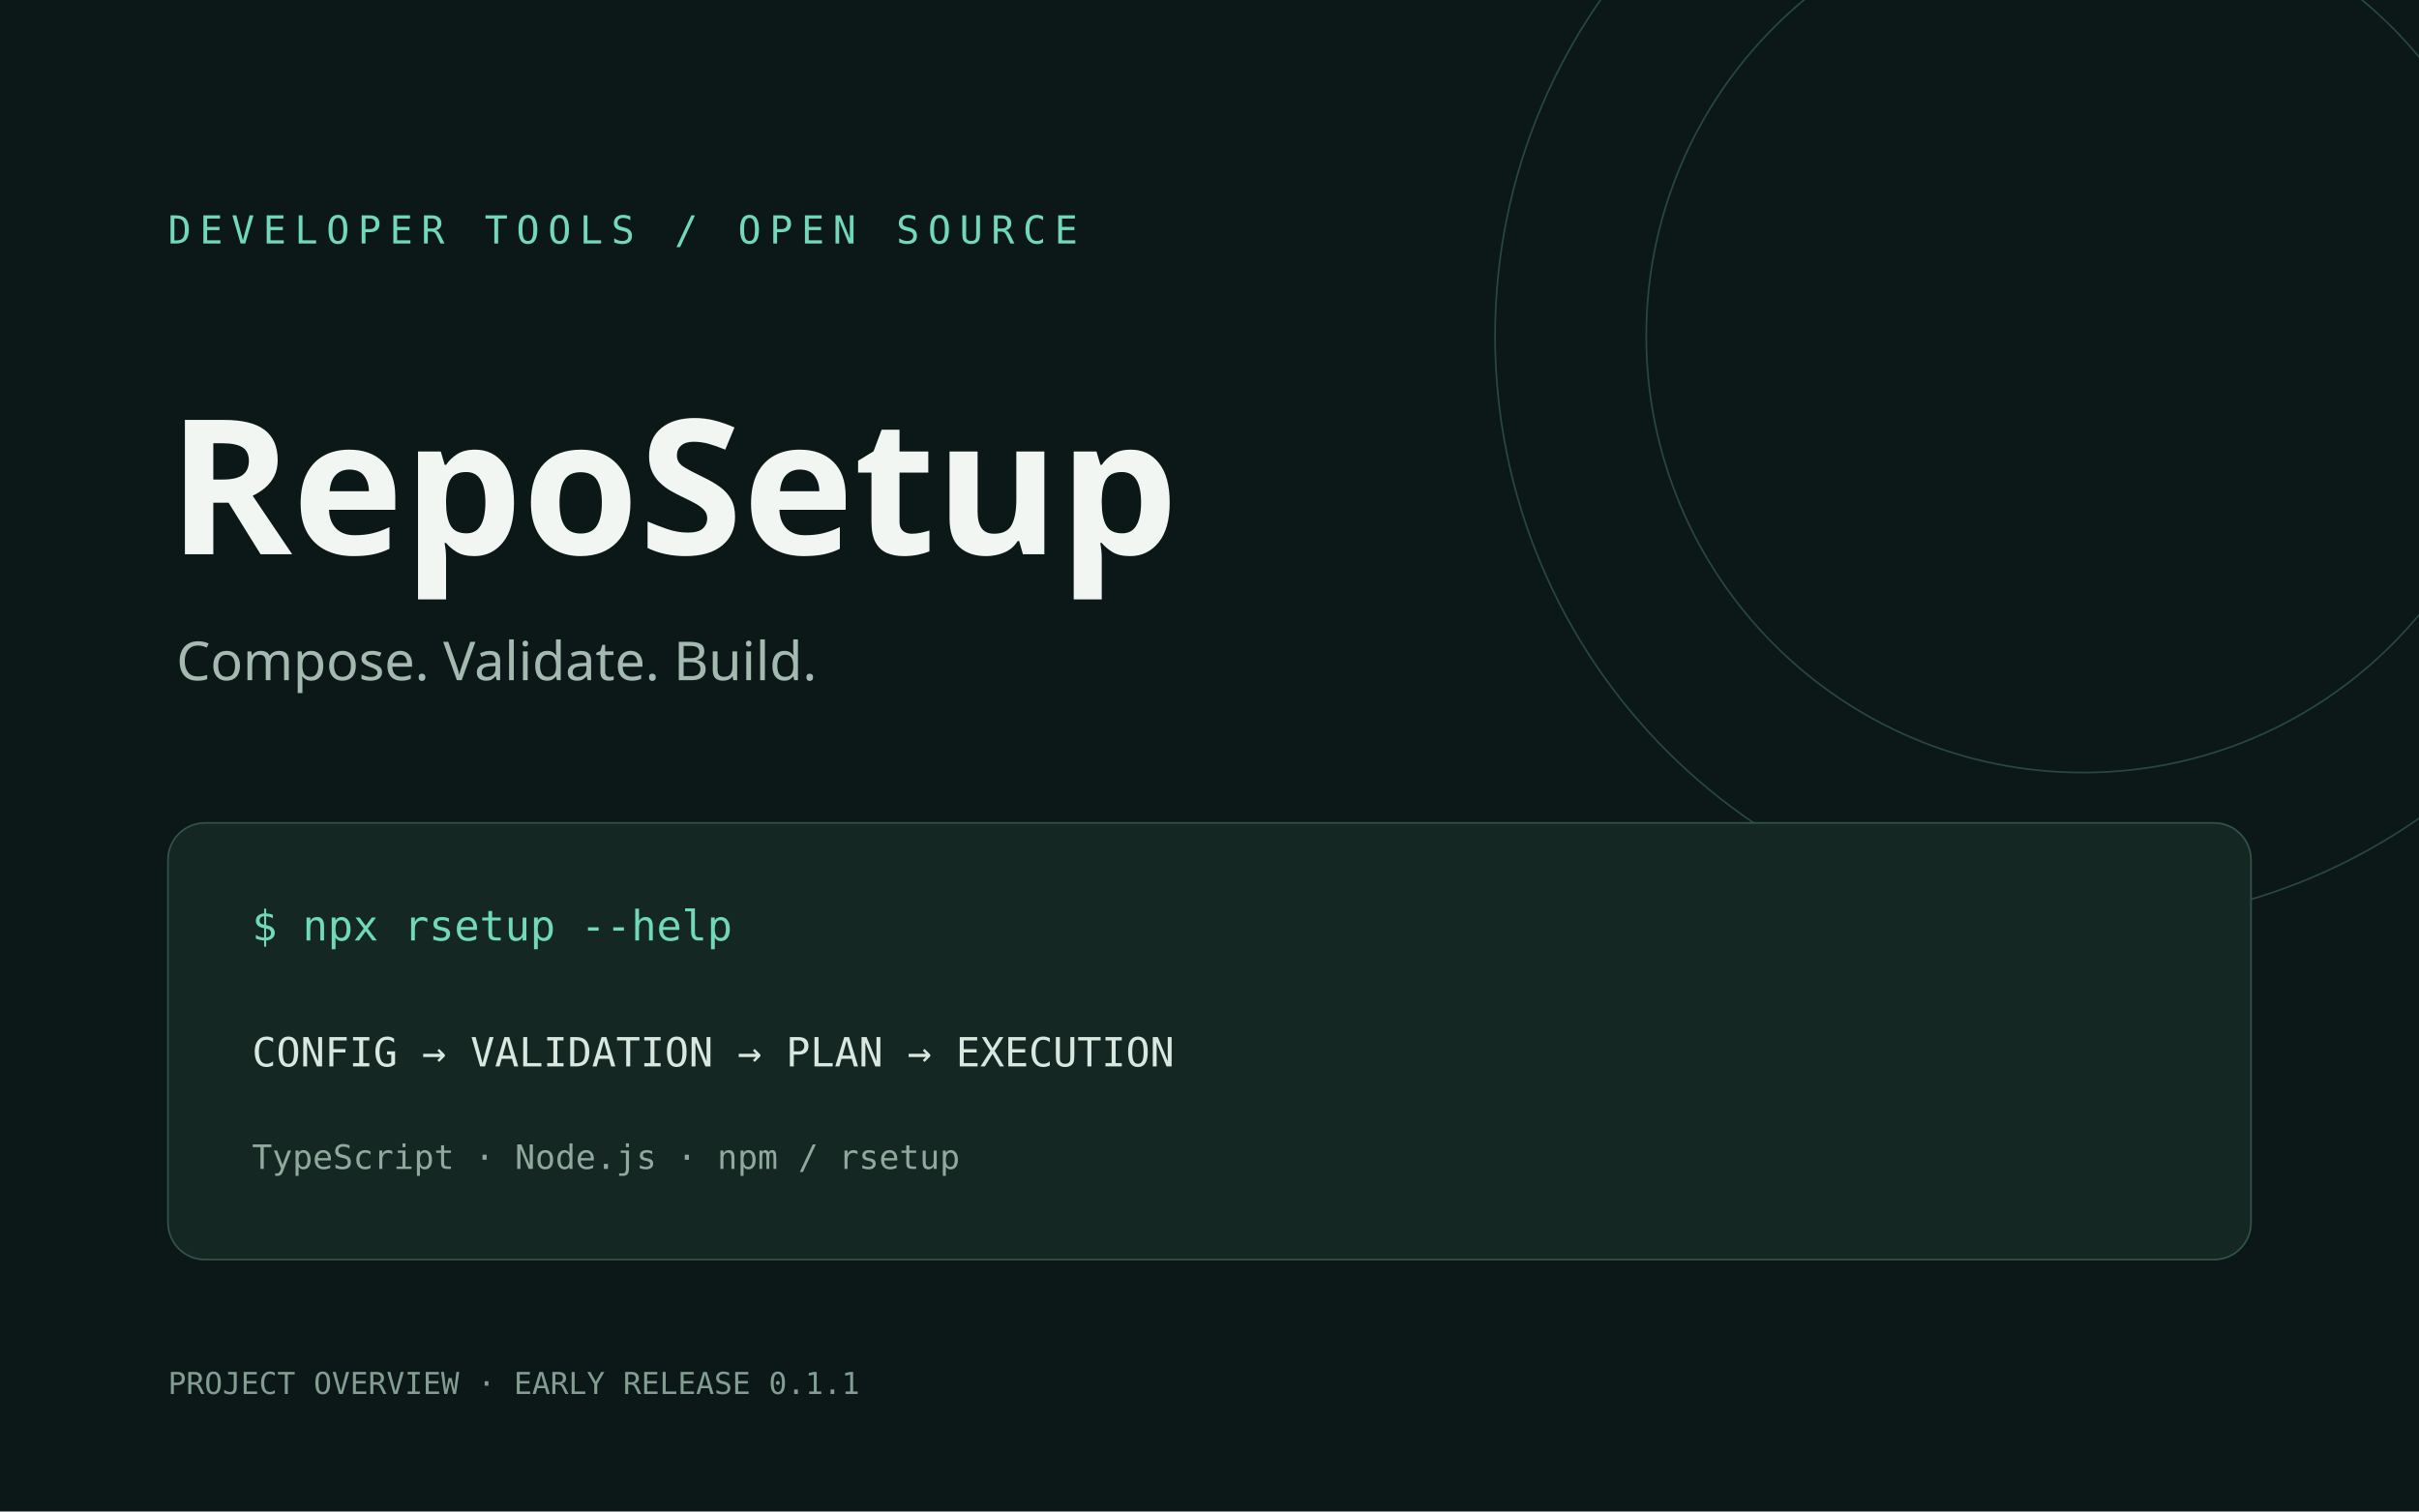
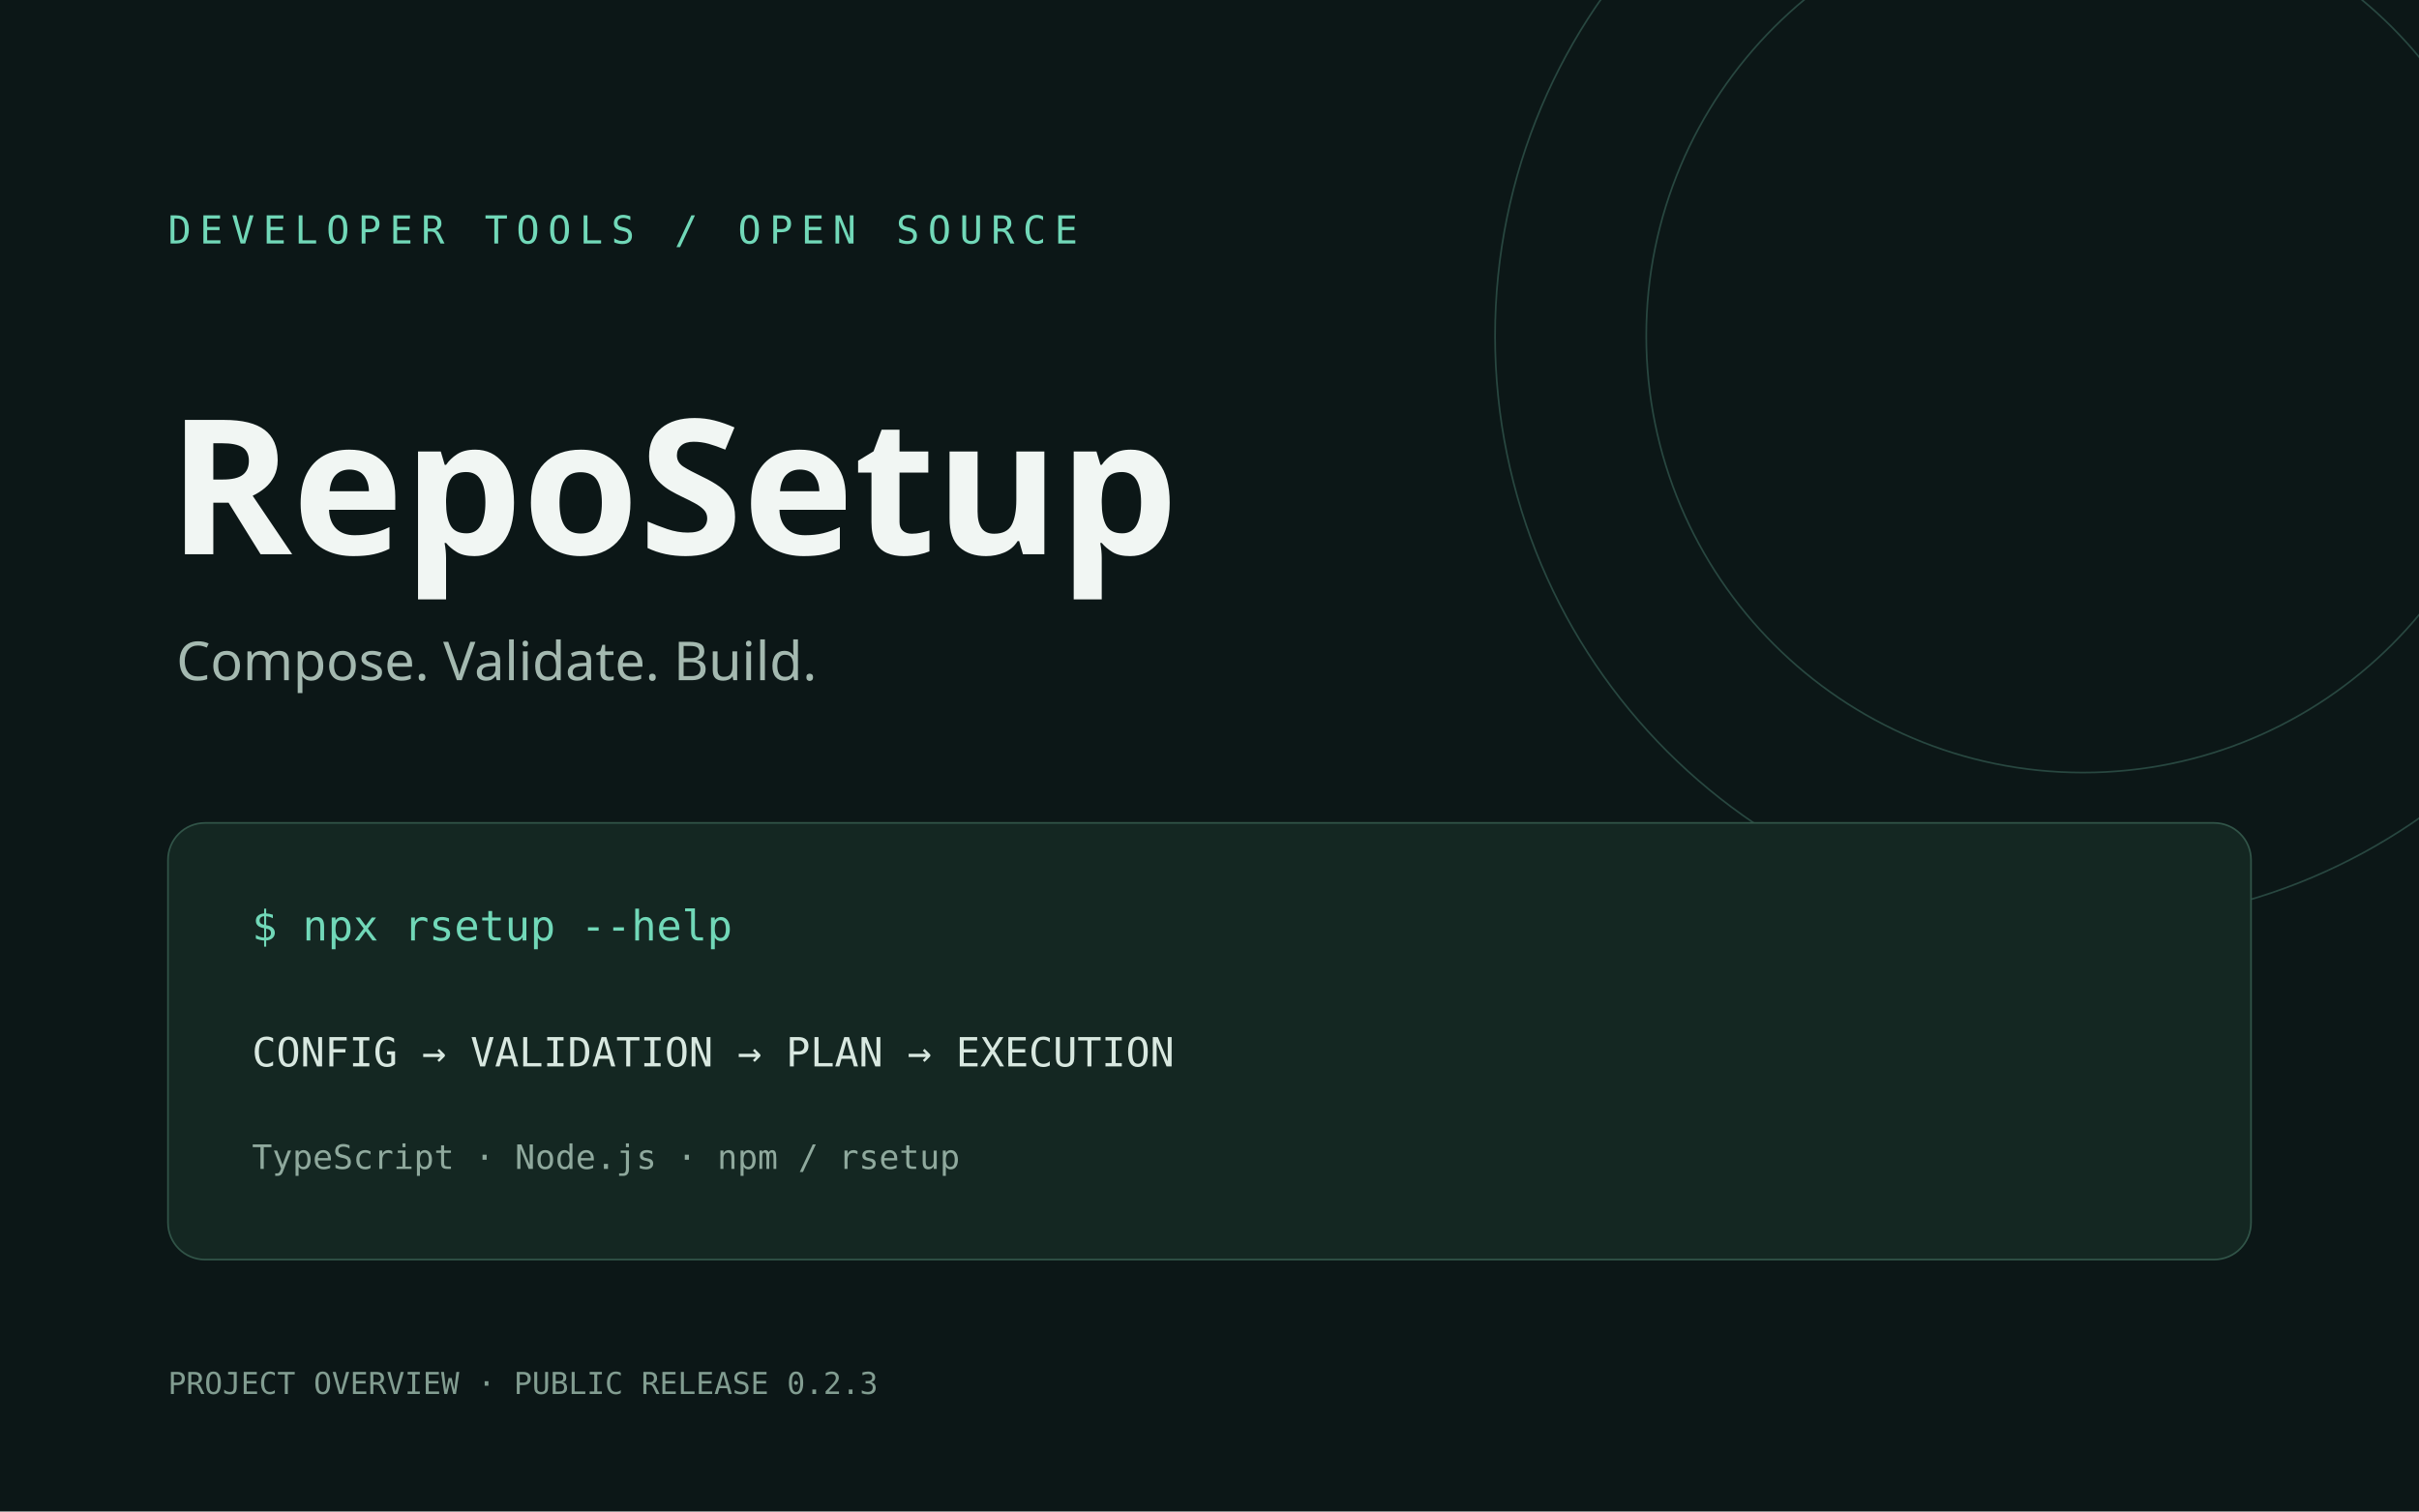
<svg xmlns="http://www.w3.org/2000/svg" width="1440" height="900" viewBox="0 0 1440 900">
  <rect width="1440" height="900" fill="#0c1717" />
  <circle cx="1240" cy="200" r="350" fill="none" stroke="#284740" />
  <circle cx="1240" cy="200" r="260" fill="none" stroke="#284740" />
  <text x="100" y="145" fill="#71d8b8" font-family="monospace" font-size="23" letter-spacing="5">DEVELOPER TOOLS / OPEN SOURCE</text>
  <text x="100" y="330" fill="#f1f6f3" font-family="sans-serif" font-size="112" font-weight="600">RepoSetup</text>
  <text x="105" y="405" fill="#a4b9b0" font-family="sans-serif" font-size="32">Compose. Validate. Build.</text>
  <rect x="100" y="490" width="1240" height="260" rx="22" fill="#142722" stroke="#315448" />
  <text x="150" y="560" fill="#71d8b8" font-family="monospace" font-size="25">$ npx rsetup --help</text>
  <text x="150" y="635" fill="#d8e8e0" font-family="monospace" font-size="24">CONFIG → VALIDATION → PLAN → EXECUTION</text>
  <text x="150" y="696" fill="#8fa99d" font-family="monospace" font-size="20">TypeScript · Node.js · npm / rsetup</text>
-   <text x="100" y="830" fill="#829d91" font-family="monospace" font-size="18">PROJECT OVERVIEW · EARLY RELEASE 0.1.1</text>
+   <text x="100" y="830" fill="#829d91" font-family="monospace" font-size="18">PROJECT OVERVIEW · PUBLIC RELEASE 0.2.3</text>
</svg>
